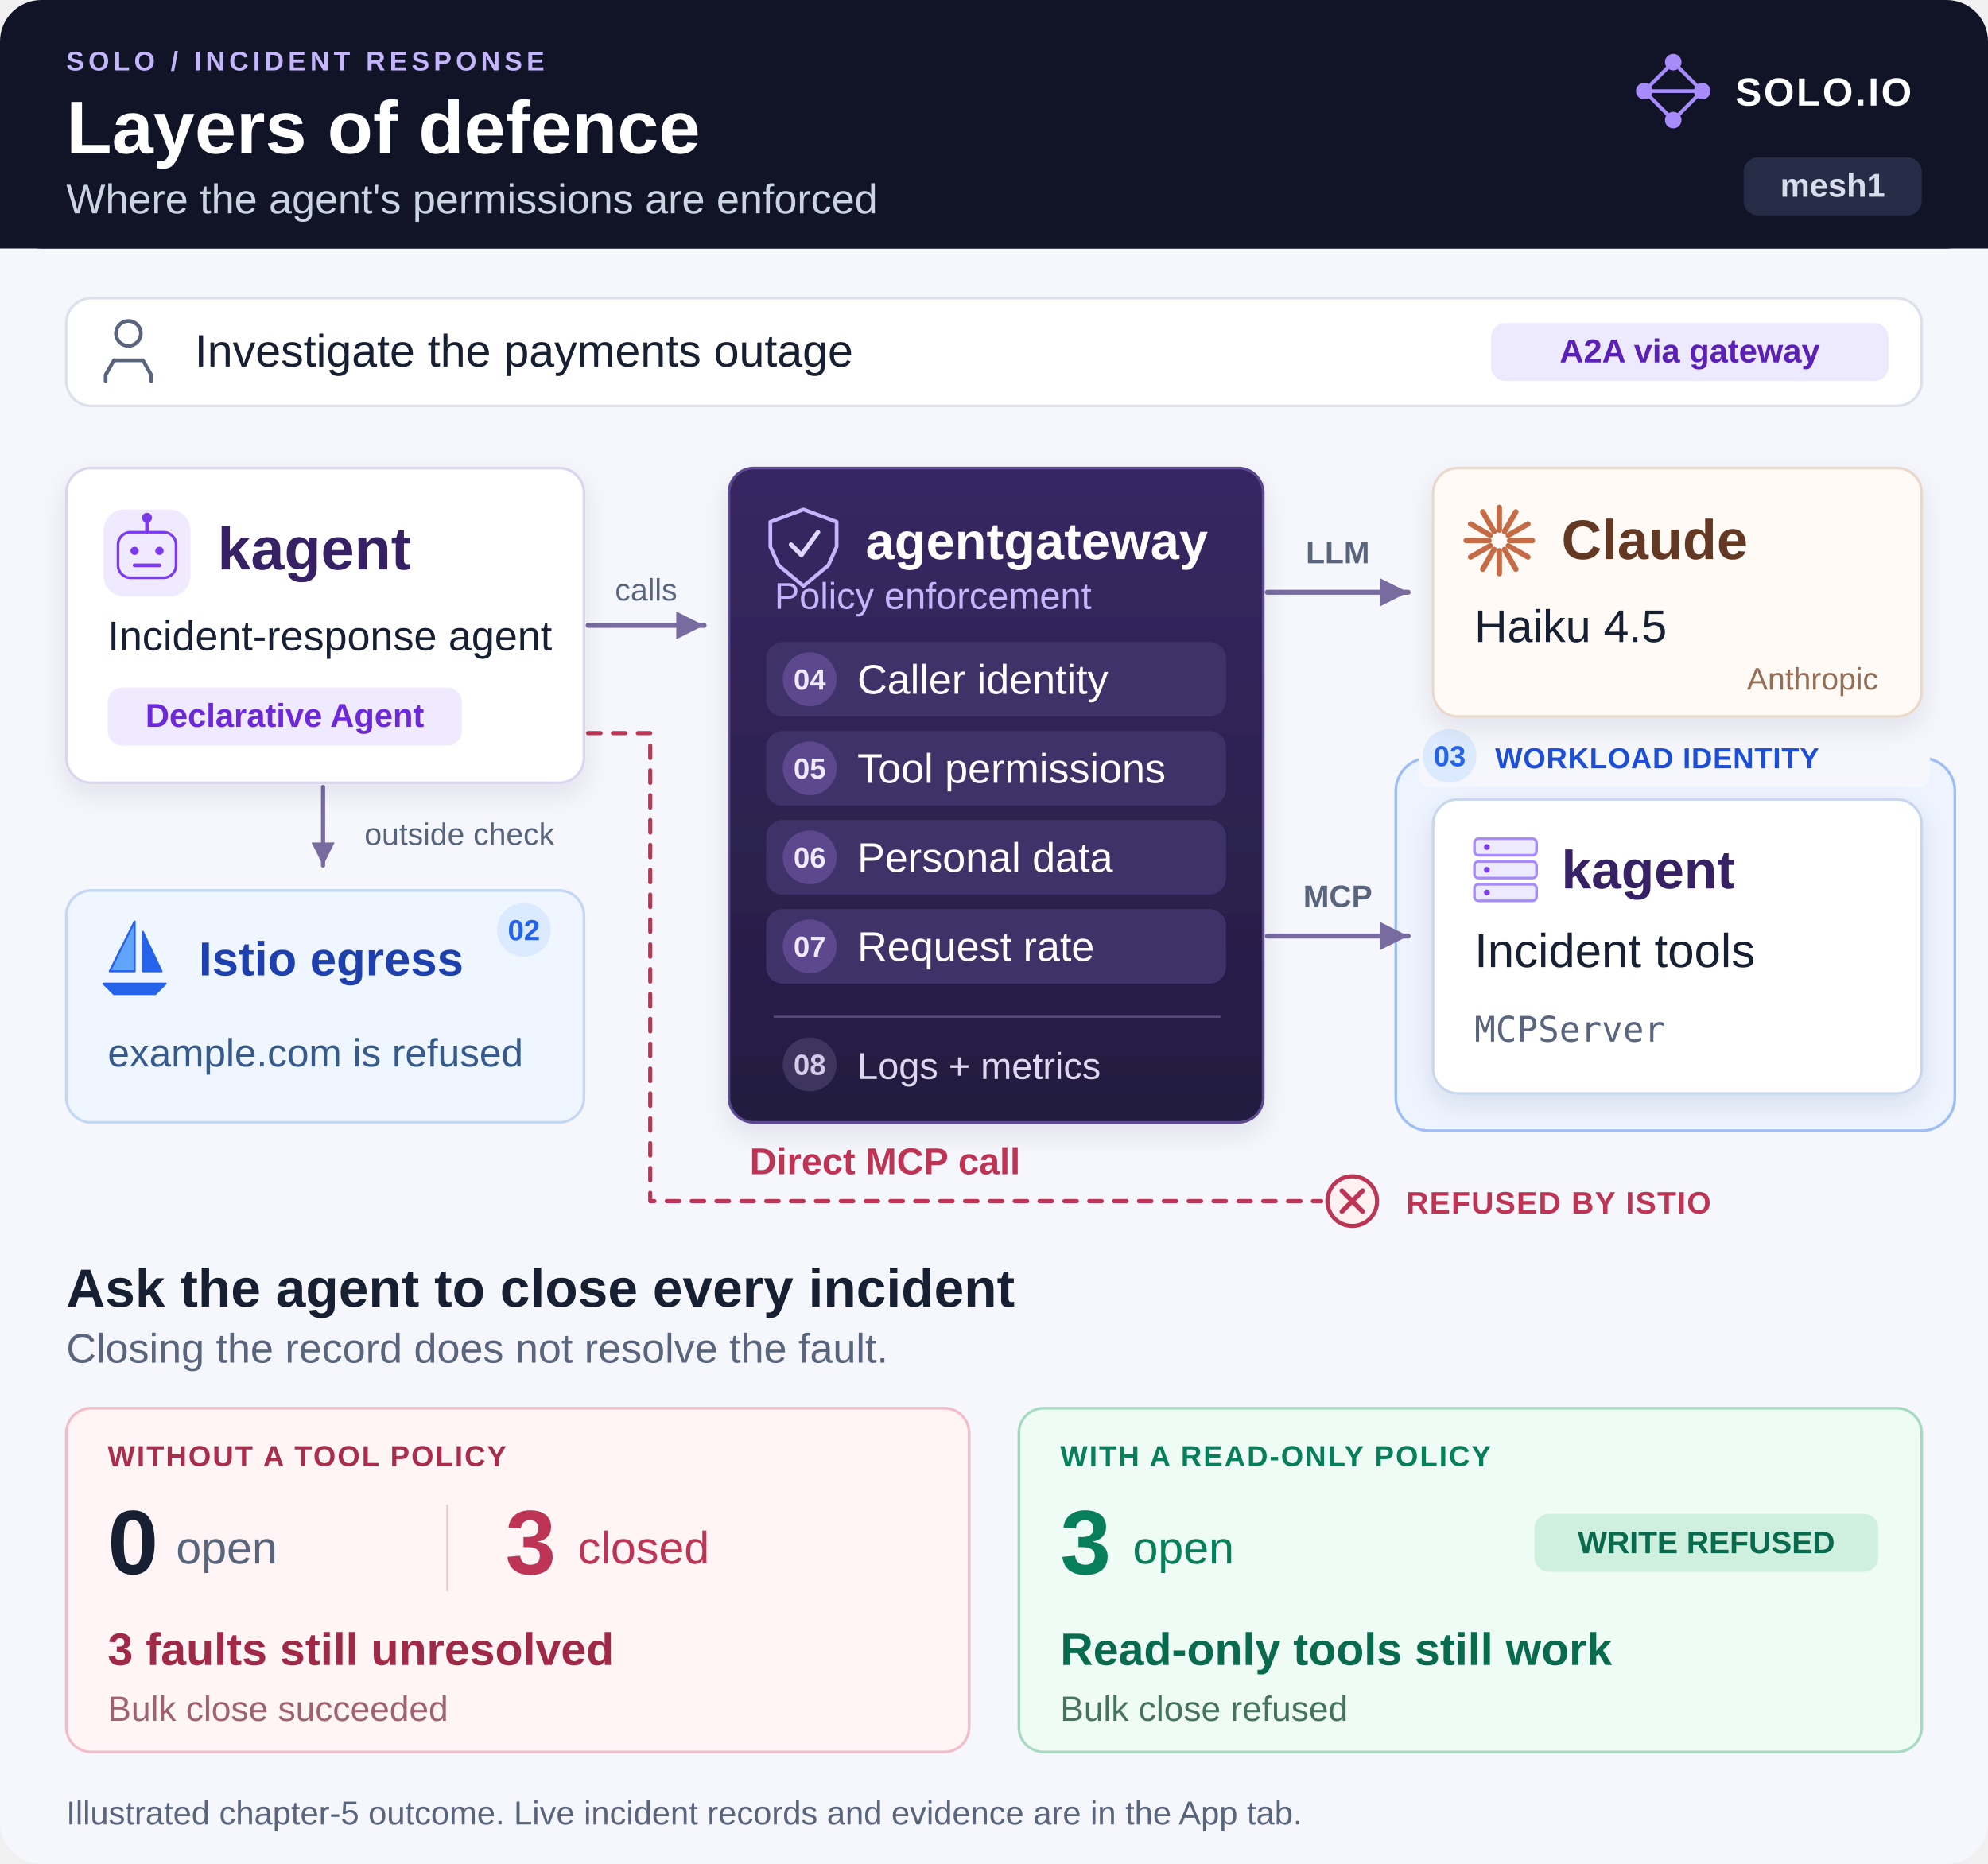
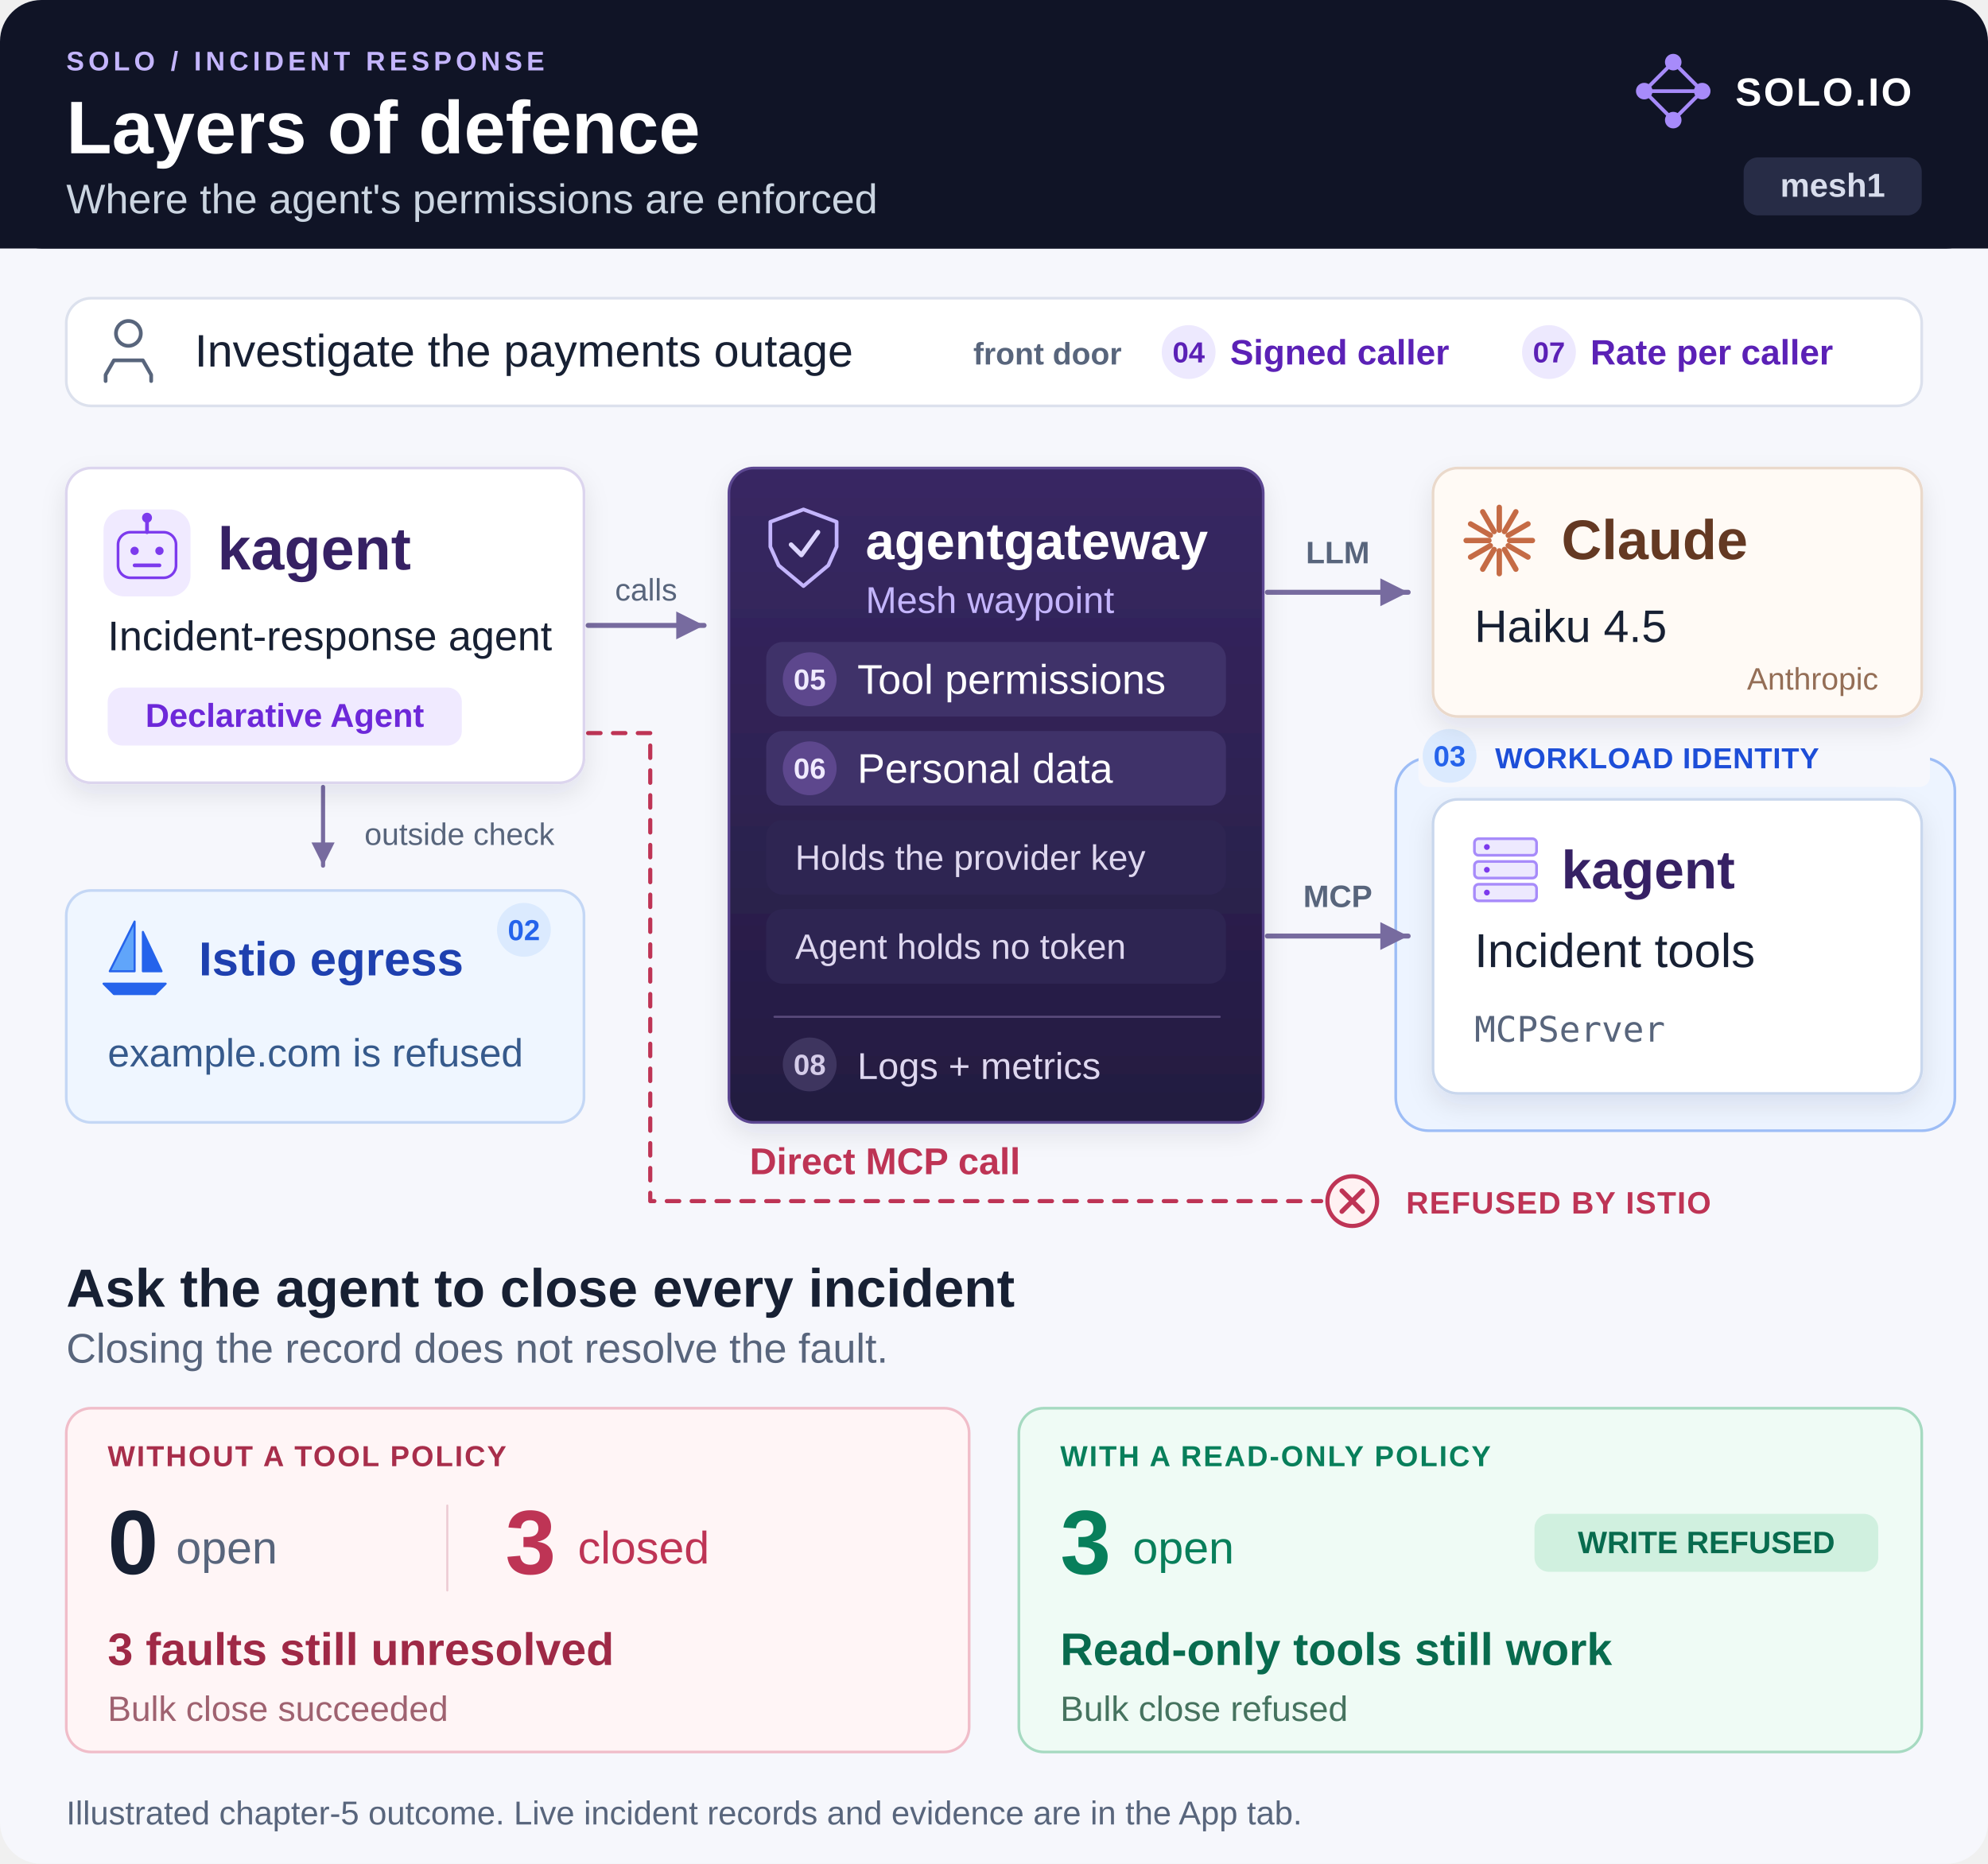
<svg xmlns="http://www.w3.org/2000/svg" id="defence-architecture" viewBox="0 0 960 900" width="100%" role="img" aria-labelledby="defence-title defence-desc">
  <defs>
    <linearGradient id="defence-gateway-fill" x1="0" y1="0" x2="0" y2="1">
      <stop offset="0" stop-color="#382763" />
      <stop offset="1" stop-color="#231c40" />
    </linearGradient>
    <filter id="defence-shadow" x="-15%" y="-15%" width="130%" height="140%">
      <feDropShadow dx="0" dy="5" stdDeviation="6" flood-color="#232142" flood-opacity=".09" />
    </filter>
    <marker id="defence-arrow" viewBox="0 0 10 10" refX="9" refY="5" markerWidth="7" markerHeight="7" orient="auto">
      <path d="M1 1 L9 5 L1 9 Z" fill="#776b9f" />
    </marker>
  </defs>
  <rect x="0" y="0" width="960" height="900" rx="20" fill="#f6f7fc" stroke="none" stroke-width="1.3" />
  <rect x="0" y="0" width="960" height="120" rx="20" fill="#101426" stroke="none" stroke-width="1.3" />
  <rect x="0" y="90" width="960" height="30" rx="0" fill="#101426" stroke="none" stroke-width="1.3" />
  <text x="32" y="34" font-family="Arial, sans-serif" font-size="13" font-weight="700" fill="#c4b5fd" text-anchor="start" letter-spacing="2">SOLO / INCIDENT RESPONSE</text>
  <text x="32" y="74" font-family="Arial, sans-serif" font-size="36" font-weight="700" fill="#ffffff" text-anchor="start">Layers of defence</text>
  <text x="32" y="103" font-family="Arial, sans-serif" font-size="20" font-weight="400" fill="#cbd5e1" text-anchor="start">Where the agent's permissions are enforced</text>
  <path d="M808,30 L794,44" fill="none" stroke="#a78bfa" stroke-width="1.8" stroke-linecap="round" stroke-linejoin="round" />
  <path d="M808,30 L822,44" fill="none" stroke="#a78bfa" stroke-width="1.8" stroke-linecap="round" stroke-linejoin="round" />
  <path d="M794,44 L822,44" fill="none" stroke="#a78bfa" stroke-width="1.8" stroke-linecap="round" stroke-linejoin="round" />
  <path d="M794,44 L808,58" fill="none" stroke="#a78bfa" stroke-width="1.8" stroke-linecap="round" stroke-linejoin="round" />
  <path d="M822,44 L808,58" fill="none" stroke="#a78bfa" stroke-width="1.8" stroke-linecap="round" stroke-linejoin="round" />
  <circle cx="808" cy="30" r="4" fill="#a78bfa" stroke="none" stroke-width="1.5" />
  <circle cx="794" cy="44" r="4" fill="#a78bfa" stroke="none" stroke-width="1.5" />
  <circle cx="822" cy="44" r="4" fill="#a78bfa" stroke="none" stroke-width="1.5" />
  <circle cx="808" cy="58" r="4" fill="#a78bfa" stroke="none" stroke-width="1.5" />
  <text x="838" y="51" font-family="Arial, sans-serif" font-size="19" font-weight="700" fill="#ffffff" text-anchor="start" letter-spacing="1">SOLO.IO</text>
  <rect x="842" y="76" width="86" height="28" rx="7" fill="#272c46" stroke="none" stroke-width="1.3" />
  <text x="885.0" y="95" font-family="Arial, sans-serif" font-size="16" font-weight="700" fill="#d8ddec" text-anchor="middle">mesh1</text>
  <g data-node="request">
    <rect x="32" y="144" width="896" height="52" rx="12" fill="#ffffff" stroke="#dce1ed" stroke-width="1.3" data-node-box="true" />
    <circle cx="62" cy="161" r="6" fill="none" stroke="#58657c" stroke-width="1.8" />
    <path d="M51,184 L51,181 L55,174 L69,174 L73,181 L73,184" fill="none" stroke="#58657c" stroke-width="1.8" stroke-linecap="round" stroke-linejoin="round" />
    <text x="94" y="177" font-family="Arial, sans-serif" font-size="22" font-weight="400" fill="#172033" text-anchor="start">Investigate the payments outage</text>
-     <rect x="720" y="156" width="192" height="28" rx="7" fill="#ede9fe" stroke="none" stroke-width="1.3" />
-     <text x="816.0" y="175" font-family="Arial, sans-serif" font-size="16" font-weight="700" fill="#5b21b6" text-anchor="middle">A2A via gateway</text>
+     <text x="470" y="176" font-family="Arial, sans-serif" font-size="15" font-weight="700" fill="#58657c" text-anchor="start">front door</text>
+     <circle cx="574" cy="170" r="13" fill="#ede9fe" stroke="none" stroke-width="1.5" />
+     <text x="574" y="175" font-family="Arial, sans-serif" font-size="14" font-weight="700" fill="#5b21b6" text-anchor="middle">04</text>
+     <text x="594" y="176" font-family="Arial, sans-serif" font-size="17" font-weight="700" fill="#5b21b6" text-anchor="start">Signed caller</text>
+     <circle cx="748" cy="170" r="13" fill="#ede9fe" stroke="none" stroke-width="1.5" />
+     <text x="748" y="175" font-family="Arial, sans-serif" font-size="14" font-weight="700" fill="#5b21b6" text-anchor="middle">07</text>
+     <text x="768" y="176" font-family="Arial, sans-serif" font-size="17" font-weight="700" fill="#5b21b6" text-anchor="start">Rate per caller</text>
  </g>
  <rect x="674" y="366" width="270" height="180" rx="16" fill="#edf4ff" stroke="#9dbdf6" stroke-width="1.3" />
  <rect x="685" y="350" width="247" height="30" rx="5" fill="#f6f7fc" stroke="none" stroke-width="1.3" />
  <circle cx="700" cy="365" r="13" fill="#dbeafe" stroke="none" stroke-width="1.5" />
  <text x="700" y="370" font-family="Arial, sans-serif" font-size="14" font-weight="700" fill="#2563eb" text-anchor="middle">03</text>
  <text x="722" y="371" font-family="Arial, sans-serif" font-size="14" font-weight="700" fill="#1d4ed8" text-anchor="start" letter-spacing="0.3">WORKLOAD IDENTITY</text>
  <path d="M284,302 L340,302" fill="none" stroke="#776b9f" stroke-width="2.4" stroke-linecap="round" stroke-linejoin="round" marker-end="url(#defence-arrow)" data-connector="true" />
  <text x="312" y="290" font-family="Arial, sans-serif" font-size="15" font-weight="400" fill="#58657c" text-anchor="middle">calls</text>
  <path d="M612,286 L680,286" fill="none" stroke="#776b9f" stroke-width="2.4" stroke-linecap="round" stroke-linejoin="round" marker-end="url(#defence-arrow)" data-connector="true" />
  <text x="646" y="272" font-family="Arial, sans-serif" font-size="15" font-weight="700" fill="#58657c" text-anchor="middle">LLM</text>
  <path d="M612,452 L680,452" fill="none" stroke="#776b9f" stroke-width="2.4" stroke-linecap="round" stroke-linejoin="round" marker-end="url(#defence-arrow)" data-connector="true" />
  <text x="646" y="438" font-family="Arial, sans-serif" font-size="15" font-weight="700" fill="#58657c" text-anchor="middle">MCP</text>
  <path d="M156,380 L156,418" fill="none" stroke="#776b9f" stroke-width="2" stroke-linecap="round" stroke-linejoin="round" marker-end="url(#defence-arrow)" data-connector="true" />
  <text x="176" y="408" font-family="Arial, sans-serif" font-size="15" font-weight="400" fill="#58657c" text-anchor="start">outside check</text>
  <path d="M284,354 L314,354 L314,580 L638,580" fill="none" stroke="#be3455" stroke-width="2" stroke-linecap="round" stroke-linejoin="round" stroke-dasharray="6 6" data-connector="true" />
  <text x="362" y="567" font-family="Arial, sans-serif" font-size="18" font-weight="700" fill="#be3455" text-anchor="start">Direct MCP call</text>
  <circle cx="653" cy="580" r="12" fill="#fff1f2" stroke="#be3455" stroke-width="2" />
  <path d="M648,575 L658,585" fill="none" stroke="#be3455" stroke-width="2.3" stroke-linecap="round" stroke-linejoin="round" />
  <path d="M658,575 L648,585" fill="none" stroke="#be3455" stroke-width="2.3" stroke-linecap="round" stroke-linejoin="round" />
  <text x="679" y="586" font-family="Arial, sans-serif" font-size="15" font-weight="700" fill="#be3455" text-anchor="start" letter-spacing="0.5">REFUSED BY ISTIO</text>
  <g data-node="agent">
    <rect x="32" y="226" width="250" height="152" rx="12" fill="#ffffff" stroke="#dcd5ee" stroke-width="1.3" filter="url(#defence-shadow)" data-node-box="true" />
    <rect x="50" y="246" width="42" height="42" rx="10" fill="#f0eaff" stroke="none" stroke-width="1.3" />
    <rect x="57" y="257" width="28" height="22" rx="6" fill="none" stroke="#7c3aed" stroke-width="1.3" />
    <path d="M71,250 L71,257" fill="none" stroke="#7c3aed" stroke-width="1.8" stroke-linecap="round" stroke-linejoin="round" />
    <circle cx="71" cy="250" r="2.4" fill="#7c3aed" stroke="none" stroke-width="1.5" />
    <circle cx="65" cy="266" r="2" fill="#7c3aed" stroke="none" stroke-width="1.5" />
    <circle cx="77" cy="266" r="2" fill="#7c3aed" stroke="none" stroke-width="1.5" />
    <path d="M65,273 L77,273" fill="none" stroke="#7c3aed" stroke-width="1.8" stroke-linecap="round" stroke-linejoin="round" />
    <text x="105" y="275" font-family="Arial, sans-serif" font-size="29" font-weight="700" fill="#362164" text-anchor="start">kagent</text>
    <text x="52" y="314" font-family="Arial, sans-serif" font-size="20" font-weight="400" fill="#172033" text-anchor="start">Incident-response agent</text>
    <rect x="52" y="332" width="171" height="28" rx="7" fill="#f0eaff" stroke="none" stroke-width="1.3" />
    <text x="137.5" y="351" font-family="Arial, sans-serif" font-size="16" font-weight="700" fill="#6d28d9" text-anchor="middle">Declarative Agent</text>
  </g>
  <g data-node="gateway">
    <rect x="352" y="226" width="258" height="316" rx="12" fill="url(#defence-gateway-fill)" stroke="#5b4691" stroke-width="1.3" filter="url(#defence-shadow)" data-node-box="true" />
    <path d="M388,246 L404,252 L404,264 L400,273 L388,283 L376,273 L372,264 L372,252 L388,246" fill="none" stroke="#c4b5fd" stroke-width="1.8" stroke-linecap="round" stroke-linejoin="round" />
    <path d="M382,263 L387,268 L395,257" fill="none" stroke="#ddd6fe" stroke-width="2.2" stroke-linecap="round" stroke-linejoin="round" />
    <text x="418" y="270" font-family="Arial, sans-serif" font-size="25" font-weight="700" fill="#ffffff" text-anchor="start">agentgateway</text>
-     <text x="374" y="294" font-family="Arial, sans-serif" font-size="18" font-weight="400" fill="#c4b5fd" text-anchor="start">Policy enforcement</text>
+     <text x="418" y="296" font-family="Arial, sans-serif" font-size="18" font-weight="400" fill="#c4b5fd" text-anchor="start">Mesh waypoint</text>
    <rect x="370" y="310" width="222" height="36" rx="8" fill="#3f3269" stroke="none" stroke-width="1.3" />
    <circle cx="391" cy="328" r="13" fill="#5d478d" stroke="none" stroke-width="1.5" />
-     <text x="391" y="333" font-family="Arial, sans-serif" font-size="14" font-weight="700" fill="#f0eaff" text-anchor="middle">04</text>
-     <text x="414" y="335" font-family="Arial, sans-serif" font-size="20" font-weight="500" fill="#ffffff" text-anchor="start">Caller identity</text>
+     <text x="391" y="333" font-family="Arial, sans-serif" font-size="14" font-weight="700" fill="#f0eaff" text-anchor="middle">05</text>
+     <text x="414" y="335" font-family="Arial, sans-serif" font-size="20" font-weight="500" fill="#ffffff" text-anchor="start">Tool permissions</text>
    <rect x="370" y="353" width="222" height="36" rx="8" fill="#3f3269" stroke="none" stroke-width="1.3" />
    <circle cx="391" cy="371" r="13" fill="#5d478d" stroke="none" stroke-width="1.5" />
-     <text x="391" y="376" font-family="Arial, sans-serif" font-size="14" font-weight="700" fill="#f0eaff" text-anchor="middle">05</text>
-     <text x="414" y="378" font-family="Arial, sans-serif" font-size="20" font-weight="500" fill="#ffffff" text-anchor="start">Tool permissions</text>
-     <rect x="370" y="396" width="222" height="36" rx="8" fill="#3f3269" stroke="none" stroke-width="1.3" />
-     <circle cx="391" cy="414" r="13" fill="#5d478d" stroke="none" stroke-width="1.5" />
-     <text x="391" y="419" font-family="Arial, sans-serif" font-size="14" font-weight="700" fill="#f0eaff" text-anchor="middle">06</text>
-     <text x="414" y="421" font-family="Arial, sans-serif" font-size="20" font-weight="500" fill="#ffffff" text-anchor="start">Personal data</text>
-     <rect x="370" y="439" width="222" height="36" rx="8" fill="#3f3269" stroke="none" stroke-width="1.3" />
-     <circle cx="391" cy="457" r="13" fill="#5d478d" stroke="none" stroke-width="1.5" />
-     <text x="391" y="462" font-family="Arial, sans-serif" font-size="14" font-weight="700" fill="#f0eaff" text-anchor="middle">07</text>
-     <text x="414" y="464" font-family="Arial, sans-serif" font-size="20" font-weight="500" fill="#ffffff" text-anchor="start">Request rate</text>
+     <text x="391" y="376" font-family="Arial, sans-serif" font-size="14" font-weight="700" fill="#f0eaff" text-anchor="middle">06</text>
+     <text x="414" y="378" font-family="Arial, sans-serif" font-size="20" font-weight="500" fill="#ffffff" text-anchor="start">Personal data</text>
+     <rect x="370" y="396" width="222" height="36" rx="8" fill="#2e2552" stroke="none" stroke-width="1.3" />
+     <text x="384" y="420" font-family="Arial, sans-serif" font-size="17" font-weight="400" fill="#ded7ef" text-anchor="start">Holds the provider key</text>
+     <rect x="370" y="439" width="222" height="36" rx="8" fill="#2e2552" stroke="none" stroke-width="1.3" />
+     <text x="384" y="463" font-family="Arial, sans-serif" font-size="17" font-weight="400" fill="#ded7ef" text-anchor="start">Agent holds no token</text>
    <path d="M374,491 L589,491" fill="none" stroke="#5a4b7c" stroke-width="1" stroke-linecap="round" stroke-linejoin="round" />
    <circle cx="391" cy="514" r="13" fill="#3e355f" stroke="none" stroke-width="1.5" />
    <text x="391" y="519" font-family="Arial, sans-serif" font-size="14" font-weight="700" fill="#d5cce9" text-anchor="middle">08</text>
    <text x="414" y="521" font-family="Arial, sans-serif" font-size="18" font-weight="400" fill="#ded7ef" text-anchor="start">Logs + metrics</text>
  </g>
  <g data-node="claude">
    <rect x="692" y="226" width="236" height="120" rx="12" fill="#fffaf5" stroke="#ead9cb" stroke-width="1.3" filter="url(#defence-shadow)" data-node-box="true" />
    <path d="M729.0,261.0 L740.0,261.0" fill="none" stroke="#c56b45" stroke-width="2.6" stroke-linecap="round" stroke-linejoin="round" />
    <path d="M728.33,263.5 L737.856,269.0" fill="none" stroke="#c56b45" stroke-width="2.6" stroke-linecap="round" stroke-linejoin="round" />
    <path d="M726.5,265.33 L732.0,274.856" fill="none" stroke="#c56b45" stroke-width="2.6" stroke-linecap="round" stroke-linejoin="round" />
    <path d="M724.0,266.0 L724.0,277.0" fill="none" stroke="#c56b45" stroke-width="2.6" stroke-linecap="round" stroke-linejoin="round" />
    <path d="M721.5,265.33 L716.0,274.856" fill="none" stroke="#c56b45" stroke-width="2.6" stroke-linecap="round" stroke-linejoin="round" />
    <path d="M719.67,263.5 L710.144,269.0" fill="none" stroke="#c56b45" stroke-width="2.6" stroke-linecap="round" stroke-linejoin="round" />
    <path d="M719.0,261.0 L708.0,261.0" fill="none" stroke="#c56b45" stroke-width="2.6" stroke-linecap="round" stroke-linejoin="round" />
    <path d="M719.67,258.5 L710.144,253.0" fill="none" stroke="#c56b45" stroke-width="2.6" stroke-linecap="round" stroke-linejoin="round" />
    <path d="M721.5,256.67 L716.0,247.144" fill="none" stroke="#c56b45" stroke-width="2.6" stroke-linecap="round" stroke-linejoin="round" />
    <path d="M724.0,256.0 L724.0,245.0" fill="none" stroke="#c56b45" stroke-width="2.6" stroke-linecap="round" stroke-linejoin="round" />
    <path d="M726.5,256.67 L732.0,247.144" fill="none" stroke="#c56b45" stroke-width="2.6" stroke-linecap="round" stroke-linejoin="round" />
    <path d="M728.33,258.5 L737.856,253.0" fill="none" stroke="#c56b45" stroke-width="2.6" stroke-linecap="round" stroke-linejoin="round" />
    <text x="754" y="270" font-family="Arial, sans-serif" font-size="27" font-weight="700" fill="#643923" text-anchor="start">Claude</text>
    <text x="712" y="310" font-family="Arial, sans-serif" font-size="22" font-weight="400" fill="#172033" text-anchor="start">Haiku 4.5</text>
    <text x="907" y="333" font-family="Arial, sans-serif" font-size="15" font-weight="400" fill="#946e56" text-anchor="end">Anthropic</text>
  </g>
  <g data-node="tools">
    <rect x="692" y="386" width="236" height="142" rx="12" fill="#ffffff" stroke="#c9d7ed" stroke-width="1.3" filter="url(#defence-shadow)" data-node-box="true" />
    <rect x="712" y="405" width="30" height="8" rx="2" fill="#ede9fe" stroke="#a78bfa" stroke-width="1.3" />
    <circle cx="718" cy="409" r="1.4" fill="#7c3aed" stroke="none" stroke-width="1.5" />
    <rect x="712" y="416" width="30" height="8" rx="2" fill="#ede9fe" stroke="#a78bfa" stroke-width="1.3" />
    <circle cx="718" cy="420" r="1.4" fill="#7c3aed" stroke="none" stroke-width="1.5" />
    <rect x="712" y="427" width="30" height="8" rx="2" fill="#ede9fe" stroke="#a78bfa" stroke-width="1.3" />
    <circle cx="718" cy="431" r="1.4" fill="#7c3aed" stroke="none" stroke-width="1.5" />
    <text x="754" y="429" font-family="Arial, sans-serif" font-size="26" font-weight="700" fill="#362164" text-anchor="start">kagent</text>
    <text x="712" y="467" font-family="Arial, sans-serif" font-size="23" font-weight="400" fill="#172033" text-anchor="start">Incident tools</text>
    <text x="712" y="503" font-family="Menlo, Consolas, monospace" font-size="17" font-weight="400" fill="#58657c" text-anchor="start">MCPServer</text>
  </g>
  <g data-node="egress">
    <rect x="32" y="430" width="250" height="112" rx="12" fill="#eff6ff" stroke="#c4d7f5" stroke-width="1.3" data-node-box="true" />
    <path d="M53,469 L65,445 L65,469 L53,469" fill="#60a5fa" stroke="#2563eb" stroke-width="1" stroke-linecap="round" stroke-linejoin="round" />
    <path d="M69,450 L78,469 L69,469 L69,450" fill="#2563eb" stroke="#2563eb" stroke-width="1" stroke-linecap="round" stroke-linejoin="round" />
    <path d="M50,475 L80,475 L75,480 L55,480 L50,475" fill="#2563eb" stroke="#2563eb" stroke-width="1" stroke-linecap="round" stroke-linejoin="round" />
    <text x="96" y="471" font-family="Arial, sans-serif" font-size="23" font-weight="700" fill="#1e40af" text-anchor="start">Istio egress</text>
    <circle cx="253" cy="449" r="13" fill="#dbeafe" stroke="none" stroke-width="1.5" />
    <text x="253" y="454" font-family="Arial, sans-serif" font-size="14" font-weight="700" fill="#2563eb" text-anchor="middle">02</text>
    <text x="52" y="515" font-family="Arial, sans-serif" font-size="19" font-weight="400" fill="#365a8c" text-anchor="start">example.com is refused</text>
  </g>
  <text x="32" y="631" font-family="Arial, sans-serif" font-size="26" font-weight="700" fill="#172033" text-anchor="start">Ask the agent to close every incident</text>
  <text x="32" y="658" font-family="Arial, sans-serif" font-size="20" font-weight="400" fill="#58657c" text-anchor="start">Closing the record does not resolve the fault.</text>
  <g data-node="before">
    <rect x="32" y="680" width="436" height="166" rx="12" fill="#fff5f6" stroke="#f0bdc9" stroke-width="1.3" data-node-box="true" />
    <text x="52" y="708" font-family="Arial, sans-serif" font-size="14" font-weight="700" fill="#a82e4b" text-anchor="start" letter-spacing="0.8">WITHOUT A TOOL POLICY</text>
    <text x="52" y="760" font-family="Arial, sans-serif" font-size="44" font-weight="700" fill="#172033" text-anchor="start">0</text>
    <text x="85" y="755" font-family="Arial, sans-serif" font-size="22" font-weight="400" fill="#58657c" text-anchor="start">open</text>
    <path d="M216,727 L216,768" fill="none" stroke="#eccbd3" stroke-width="1" stroke-linecap="round" stroke-linejoin="round" />
    <text x="244" y="760" font-family="Arial, sans-serif" font-size="44" font-weight="700" fill="#be3455" text-anchor="start">3</text>
    <text x="279" y="755" font-family="Arial, sans-serif" font-size="22" font-weight="400" fill="#be3455" text-anchor="start">closed</text>
    <text x="52" y="804" font-family="Arial, sans-serif" font-size="22" font-weight="700" fill="#9f2946" text-anchor="start">3 faults still unresolved</text>
    <text x="52" y="831" font-family="Arial, sans-serif" font-size="17" font-weight="400" fill="#9f6270" text-anchor="start">Bulk close succeeded</text>
  </g>
  <g data-node="after">
    <rect x="492" y="680" width="436" height="166" rx="12" fill="#effbf5" stroke="#a6dac1" stroke-width="1.3" data-node-box="true" />
    <text x="512" y="708" font-family="Arial, sans-serif" font-size="14" font-weight="700" fill="#087f5b" text-anchor="start" letter-spacing="0.8">WITH A READ-ONLY POLICY</text>
    <text x="512" y="760" font-family="Arial, sans-serif" font-size="44" font-weight="700" fill="#087f5b" text-anchor="start">3</text>
    <text x="547" y="755" font-family="Arial, sans-serif" font-size="22" font-weight="400" fill="#087f5b" text-anchor="start">open</text>
    <rect x="741" y="731" width="166" height="28" rx="7" fill="#d0f0df" stroke="none" stroke-width="1.3" />
    <text x="824.0" y="750" font-family="Arial, sans-serif" font-size="15" font-weight="700" fill="#086b4e" text-anchor="middle">WRITE REFUSED</text>
    <text x="512" y="804" font-family="Arial, sans-serif" font-size="22" font-weight="700" fill="#086b4e" text-anchor="start">Read-only tools still work</text>
    <text x="512" y="831" font-family="Arial, sans-serif" font-size="17" font-weight="400" fill="#46735f" text-anchor="start">Bulk close refused</text>
  </g>
  <text x="32" y="881" font-family="Arial, sans-serif" font-size="16" font-weight="400" fill="#58657c" text-anchor="start">Illustrated chapter-5 outcome. Live incident records and evidence are in the App tab.</text>
</svg>
